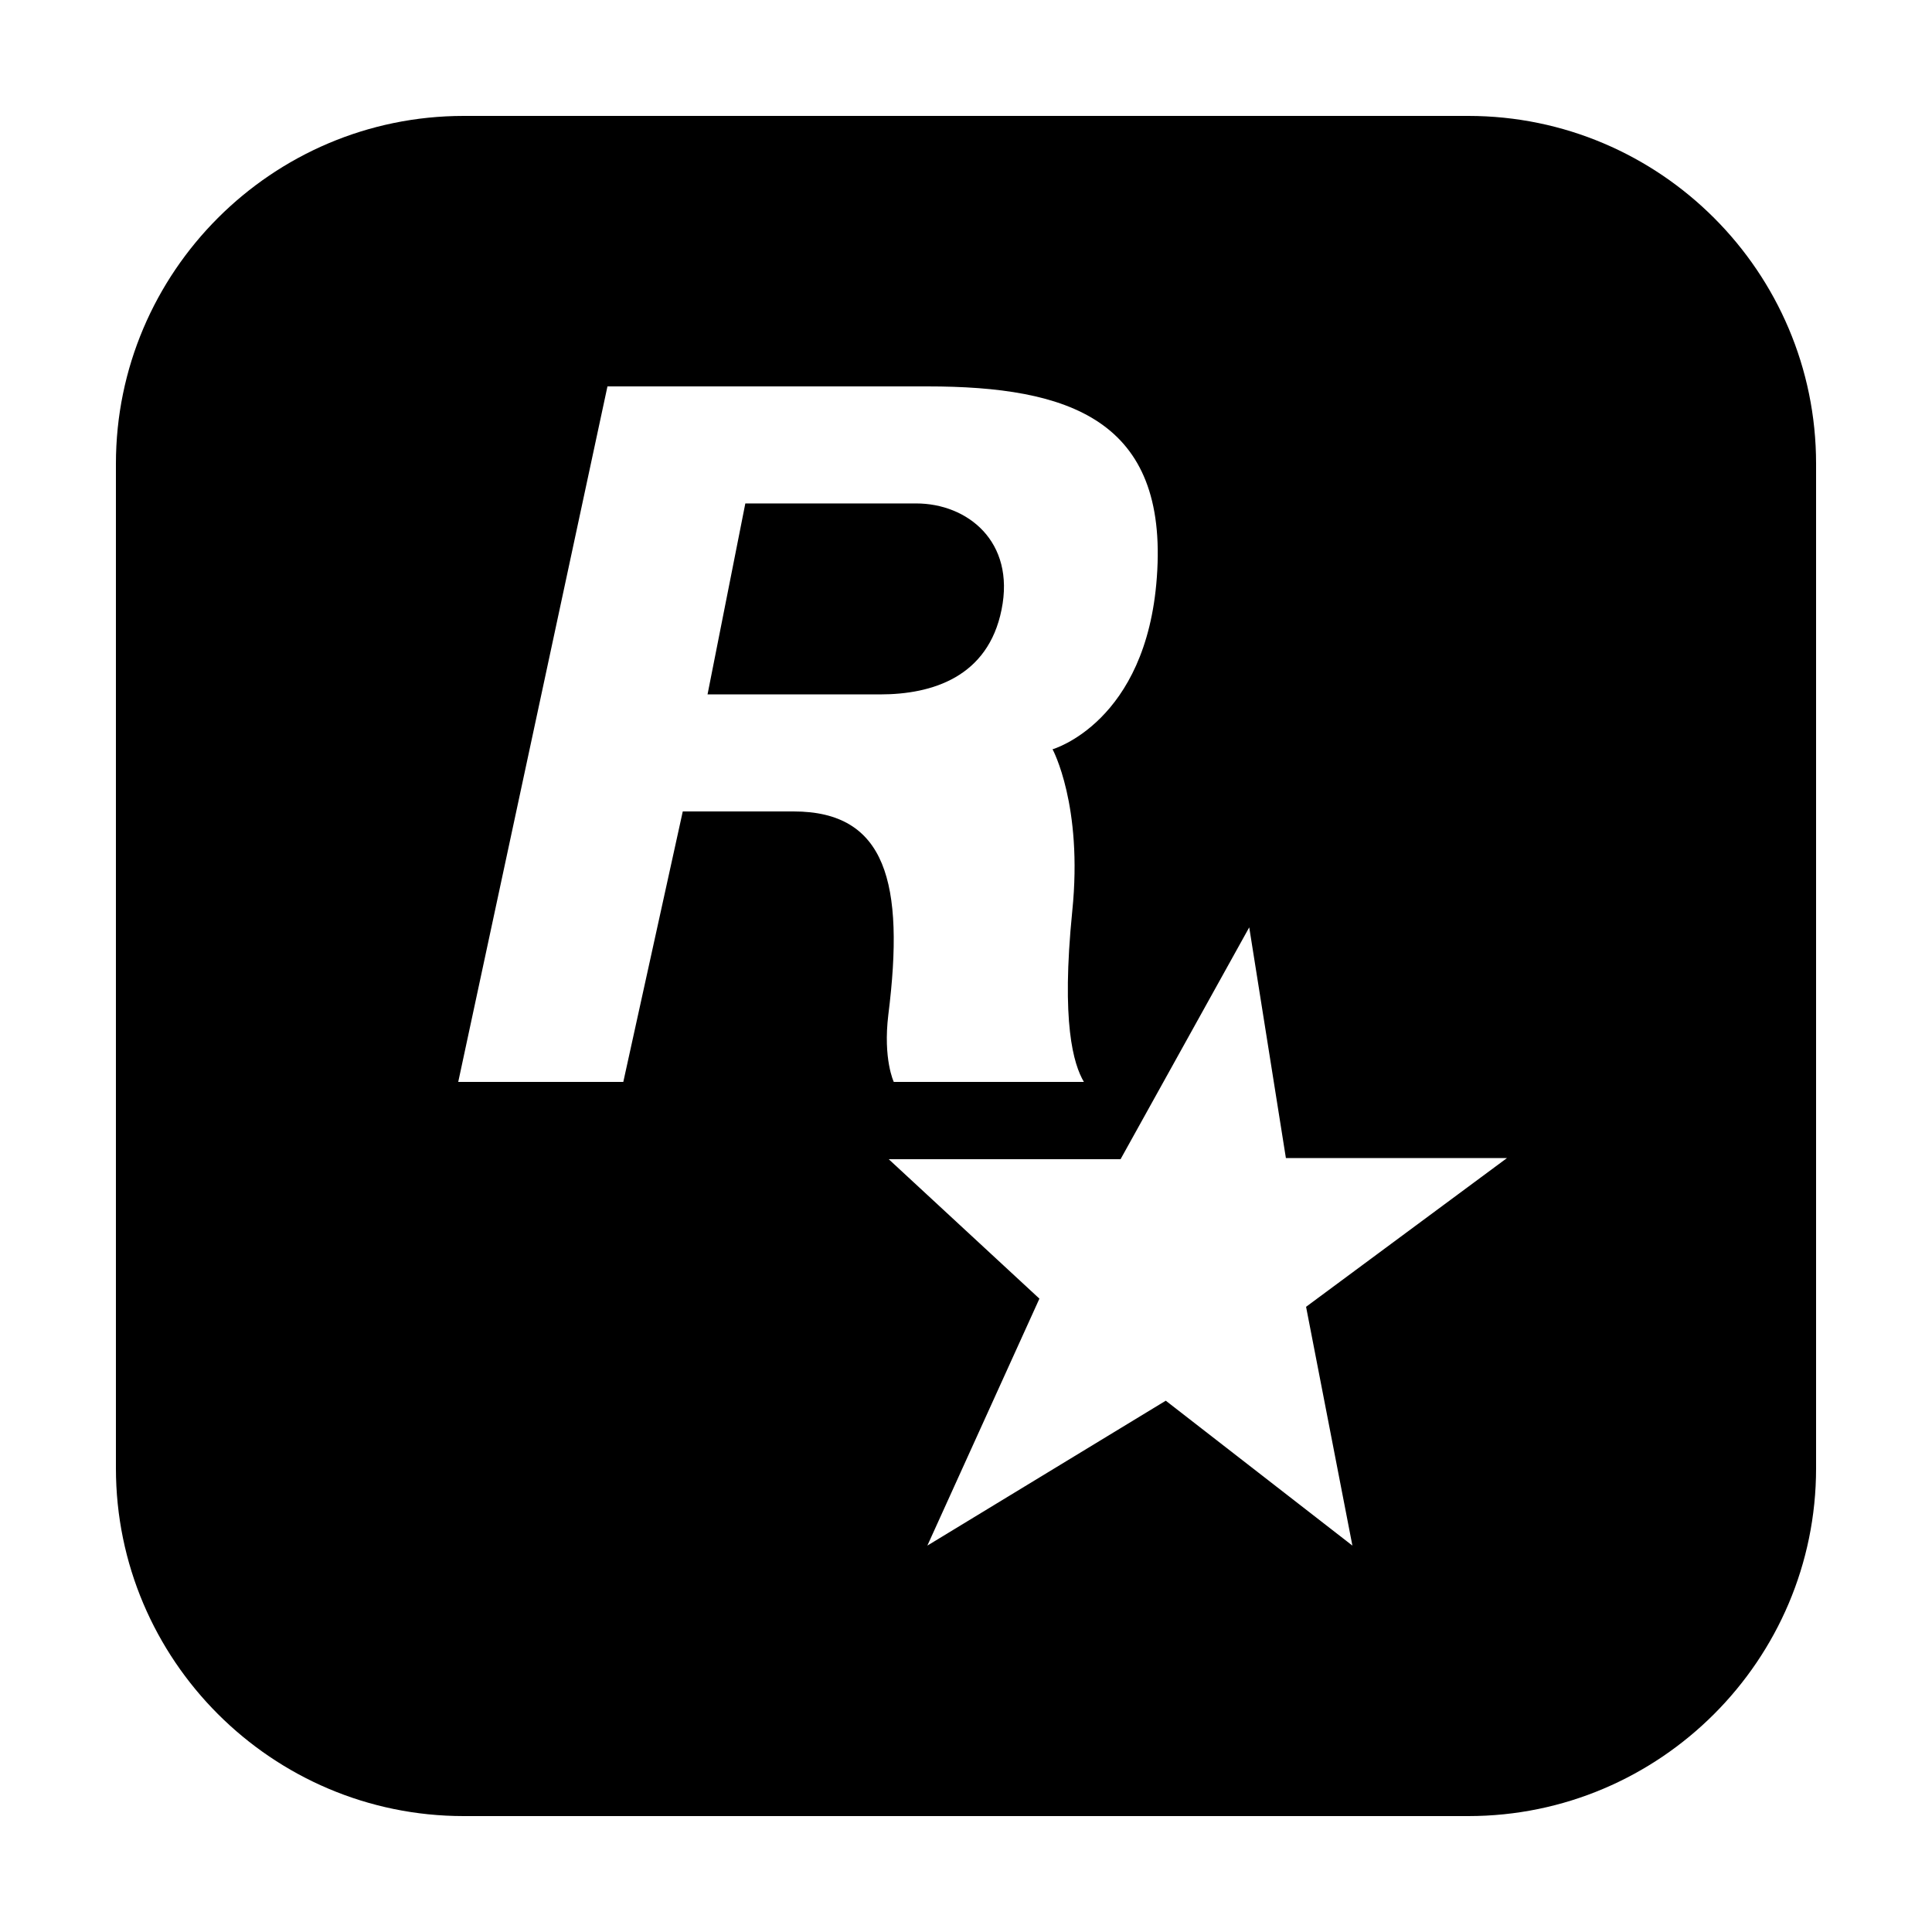
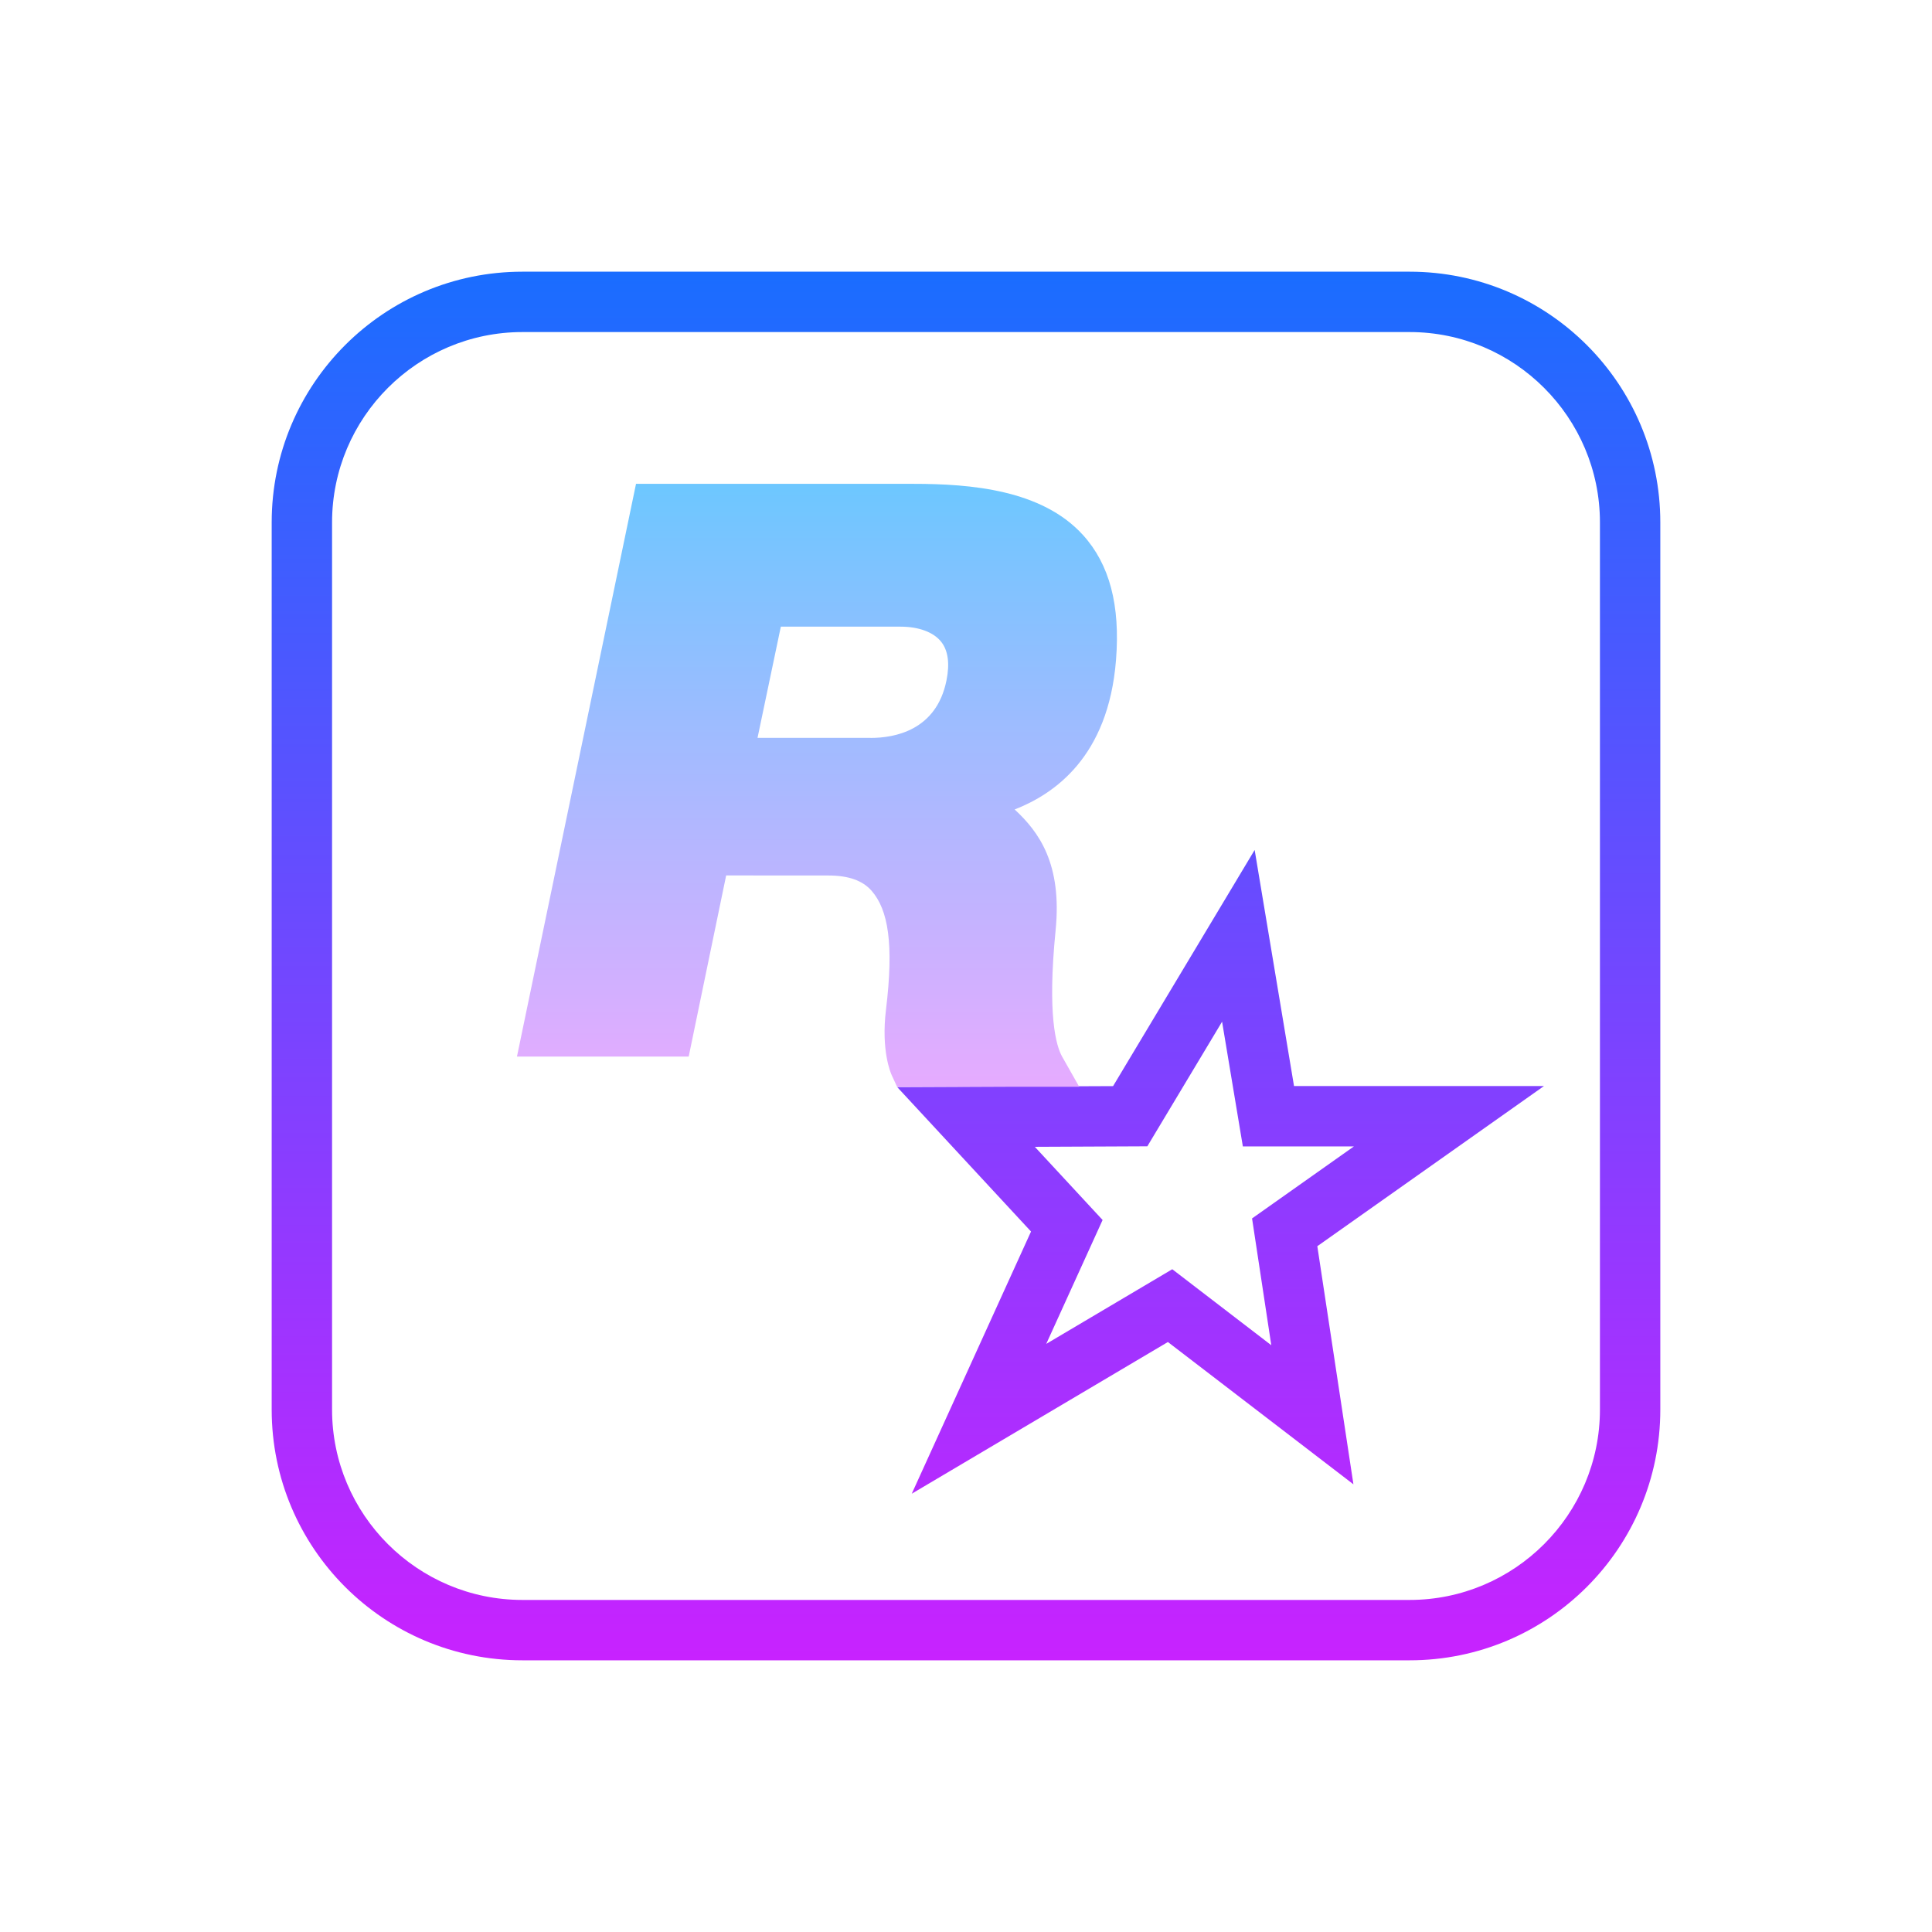
- <svg xmlns="http://www.w3.org/2000/svg" viewBox="0 0 50 50" width="150px" height="150px">
-   <path d="M 12 3 C 7.04 3 3 7.04 3 12 L 3 38 C 3 42.96 7.04 47 12 47 L 38 47 C 42.96 47 47 42.96 47 38 L 47 12 C 47 7.04 42.96 3 38 3 L 12 3 z M 15.721 10 L 24 10 C 27.66 10 30.239 10.859 29.939 14.939 C 29.669 18.699 27.24 19.391 27.24 19.391 C 27.24 19.391 28.03 20.84 27.75 23.58 C 27.46 26.47 27.781 27.54 28.051 28 L 23.131 28 C 23.131 28 22.85 27.41 22.99 26.26 C 23.42 22.84 22.929 21 20.539 21 L 17.67 21 L 16.131 28 L 11.859 28 L 15.721 10 z M 19.289 13.029 L 18.311 17.971 L 22.779 17.971 C 24.129 17.971 25.57 17.519 25.92 15.779 C 26.28 14.009 25.031 13.029 23.711 13.029 L 19.289 13.029 z M 32.33 24 L 33.279 29.971 L 39 29.971 L 33.801 33.82 L 35 40 L 30.17 36.25 L 24 40 L 26.9 33.609 L 23 30 L 29 30 L 32.33 24 z" />
+ <svg xmlns="http://www.w3.org/2000/svg" viewBox="0 0 64 64" width="128px" height="128px">
+   <linearGradient id="ylrMPbggYAMAnP4cE0Amfa" x1="32" x2="32" y1="9" y2="55" gradientUnits="userSpaceOnUse" spreadMethod="reflect">
+     <stop offset="0" stop-color="#1a6dff" />
+     <stop offset="1" stop-color="#c822ff" />
+   </linearGradient>
+   <path fill="url(#ylrMPbggYAMAnP4cE0Amfa)" d="M46.694,11C50.171,11,53,13.829,53,17.306v29.389C53,50.171,50.171,53,46.694,53H17.306 C13.829,53,11,50.171,11,46.694V17.306C11,13.829,13.829,11,17.306,11H46.694 M46.694,9H17.306C12.718,9,9,12.718,9,17.306v29.389 C9,51.282,12.718,55,17.306,55h29.389C51.282,55,55,51.282,55,46.694V17.306C55,12.718,51.282,9,46.694,9L46.694,9z" />
+   <linearGradient id="ylrMPbggYAMAnP4cE0Amfb" x1="40.434" x2="40.434" y1="9.125" y2="54.483" gradientUnits="userSpaceOnUse" spreadMethod="reflect">
+     <stop offset="0" stop-color="#1a6dff" />
+     <stop offset="1" stop-color="#c822ff" />
+   </linearGradient>
+   <path fill="url(#ylrMPbggYAMAnP4cE0Amfb)" d="M30.203,49.481l3.951-8.685L29.72,36.01l7.152-0.031l4.69-7.823l1.304,7.82h8.281 l-7.509,5.306l1.196,7.888l-6.146-4.714L30.203,49.481z M38.833,42.045l3.28,2.517l-0.637-4.2l3.375-2.386h-3.68l-0.688-4.131 l-2.476,4.128L34.28,37.99l2.245,2.424l-1.867,4.104L38.833,42.045z" />
+   <linearGradient id="ylrMPbggYAMAnP4cE0Amfc" x1="27.063" x2="27.063" y1="16.028" y2="36.002" gradientUnits="userSpaceOnUse" spreadMethod="reflect">
+     <stop offset="0" stop-color="#6dc7ff" />
+     <stop offset="1" stop-color="#e6abff" />
+   </linearGradient>
+   <path fill="url(#ylrMPbggYAMAnP4cE0Amfc)" d="M29.717,36.001l-0.177-0.383c-0.037-0.08-0.355-0.819-0.191-2.168 c0.267-2.193,0.071-3.312-0.474-3.939c-0.297-0.342-0.766-0.509-1.436-0.509L24.055,29l-1.241,6h-5.689l3.944-18.972h9.19 c1.898,0,4.253,0.193,5.617,1.696c0.88,0.971,1.238,2.326,1.093,4.145c-0.257,3.215-2.052,4.435-3.357,4.946 c0.804,0.744,1.576,1.8,1.356,4.007c-0.279,2.809,0.017,3.825,0.217,4.181L35.75,36l-6.033,0.002V36.001z M28.84,24.445 c0.795,0,2.179-0.248,2.513-1.903c0.114-0.565,0.054-0.999-0.181-1.289c-0.252-0.313-0.739-0.494-1.339-0.494h-3.967l-0.772,3.684 h3.746V24.445z" />
</svg>
